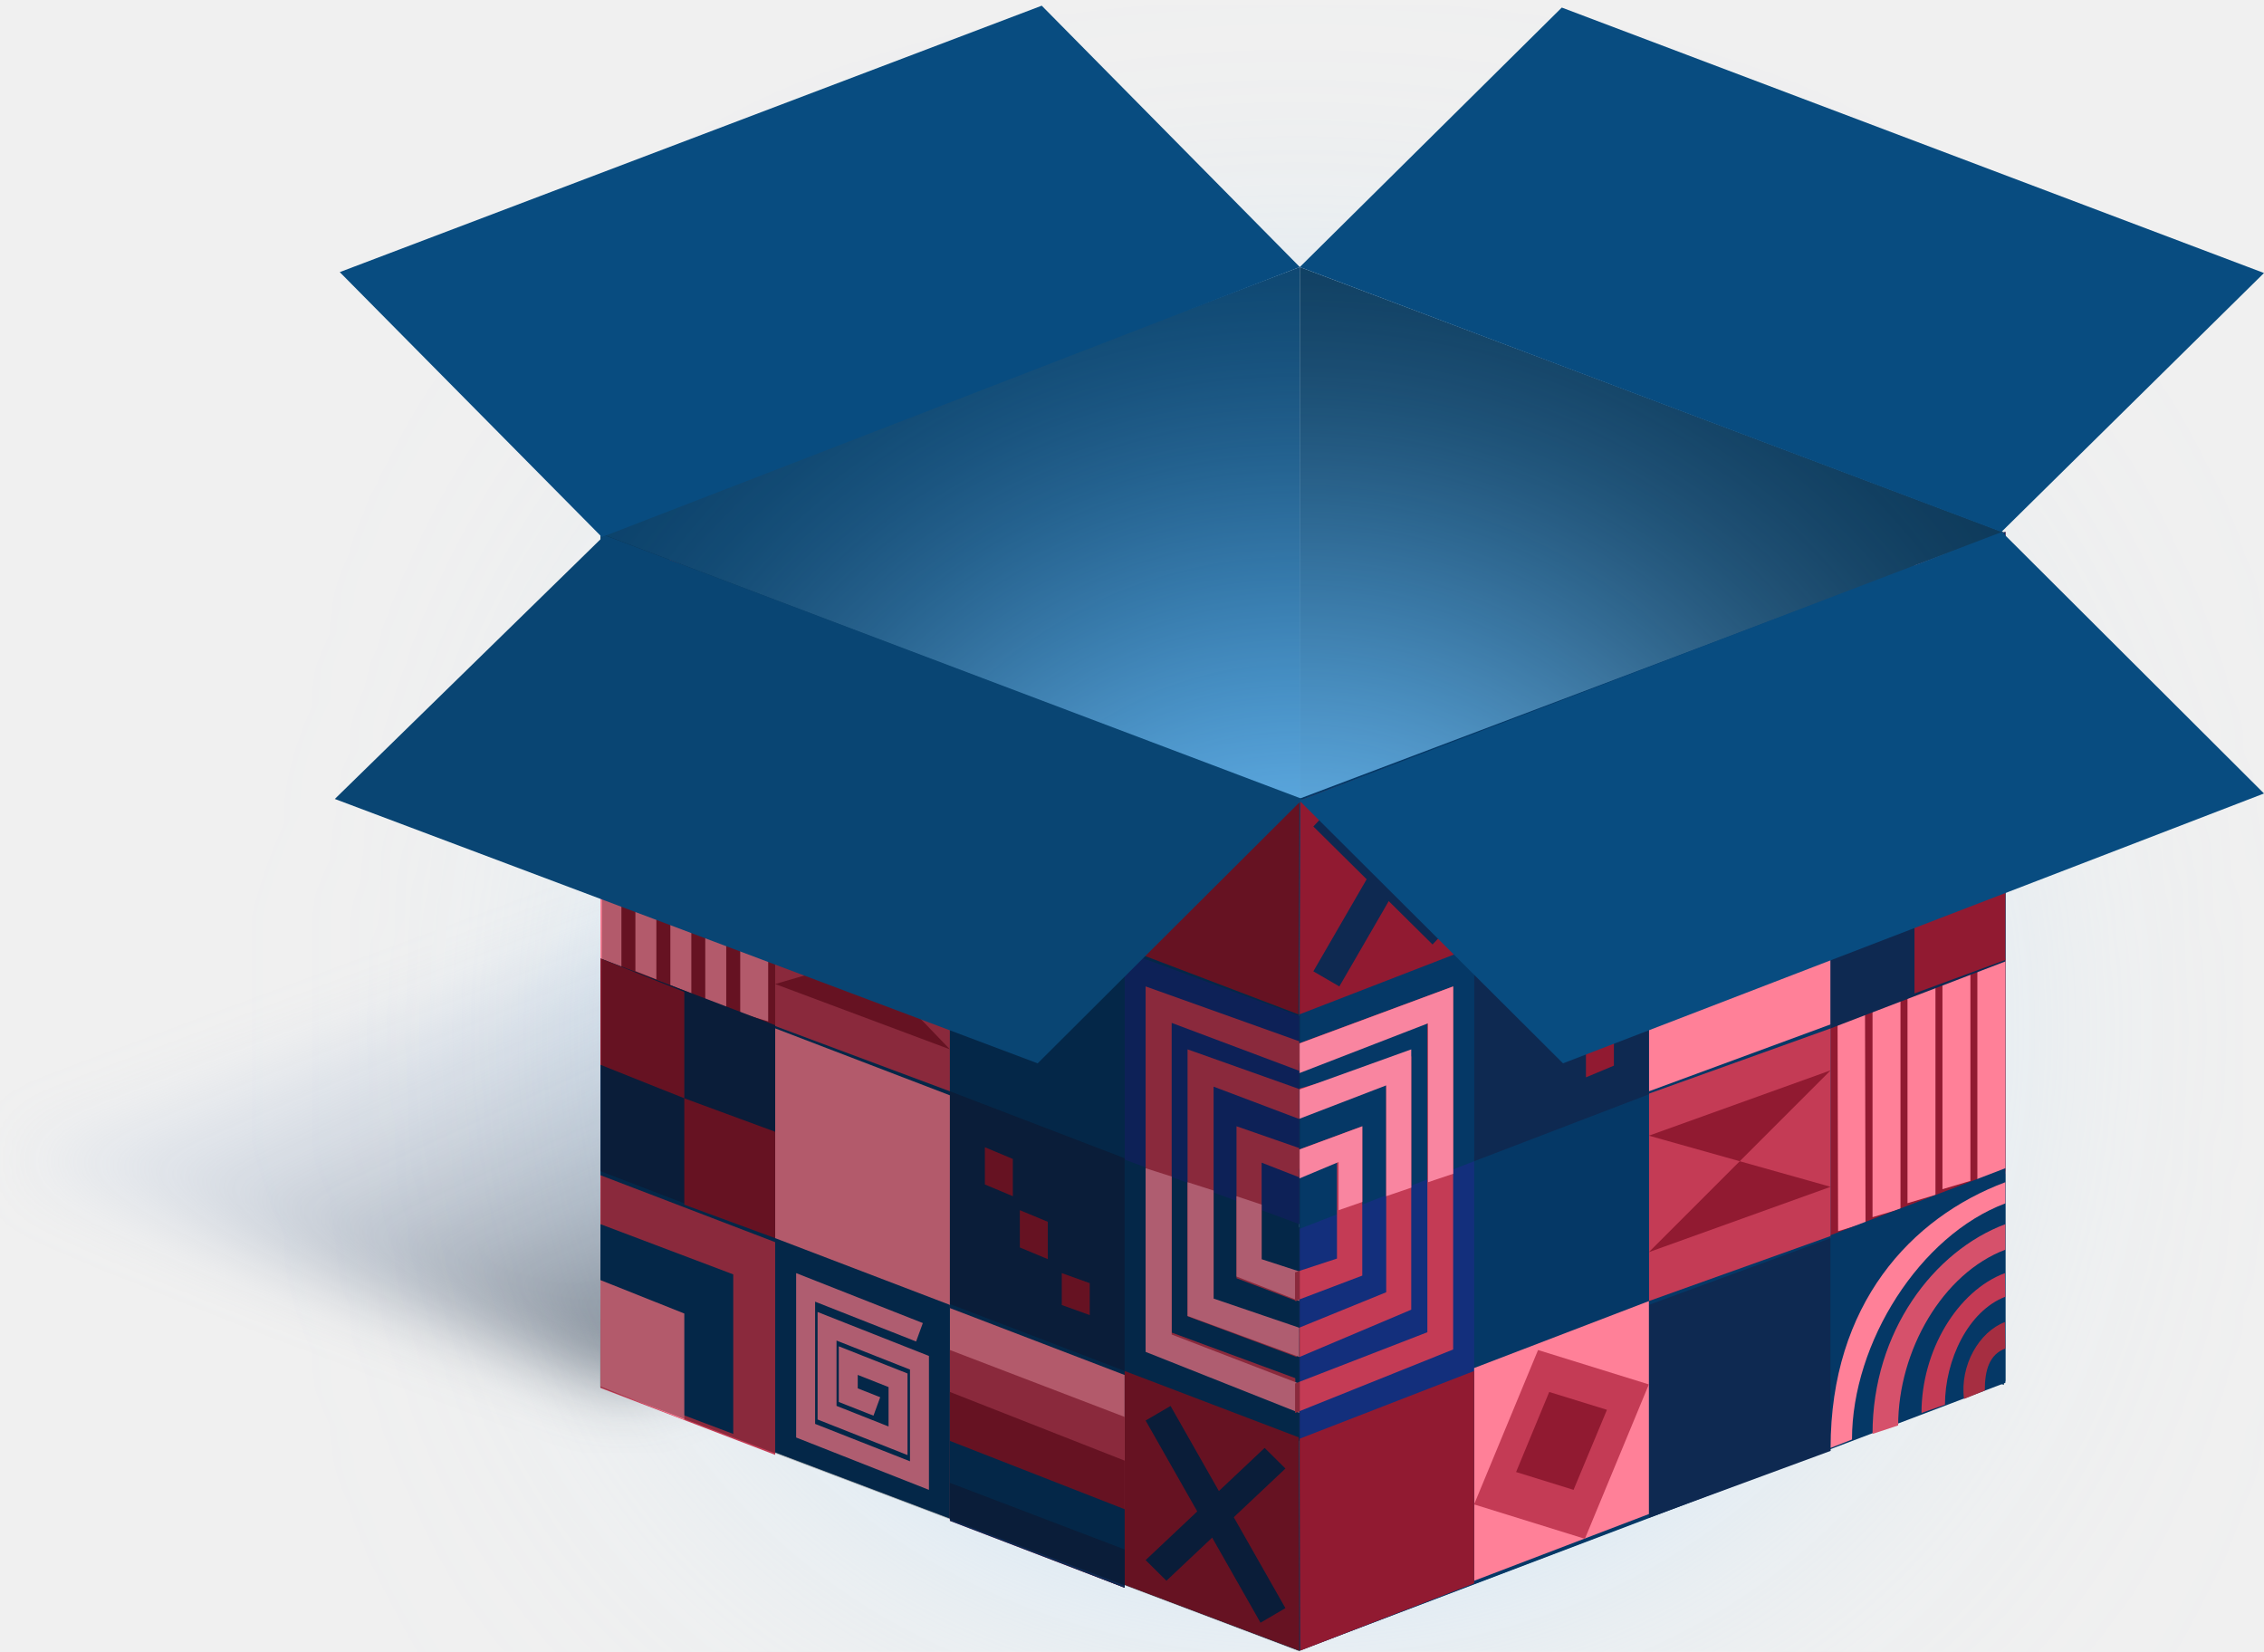
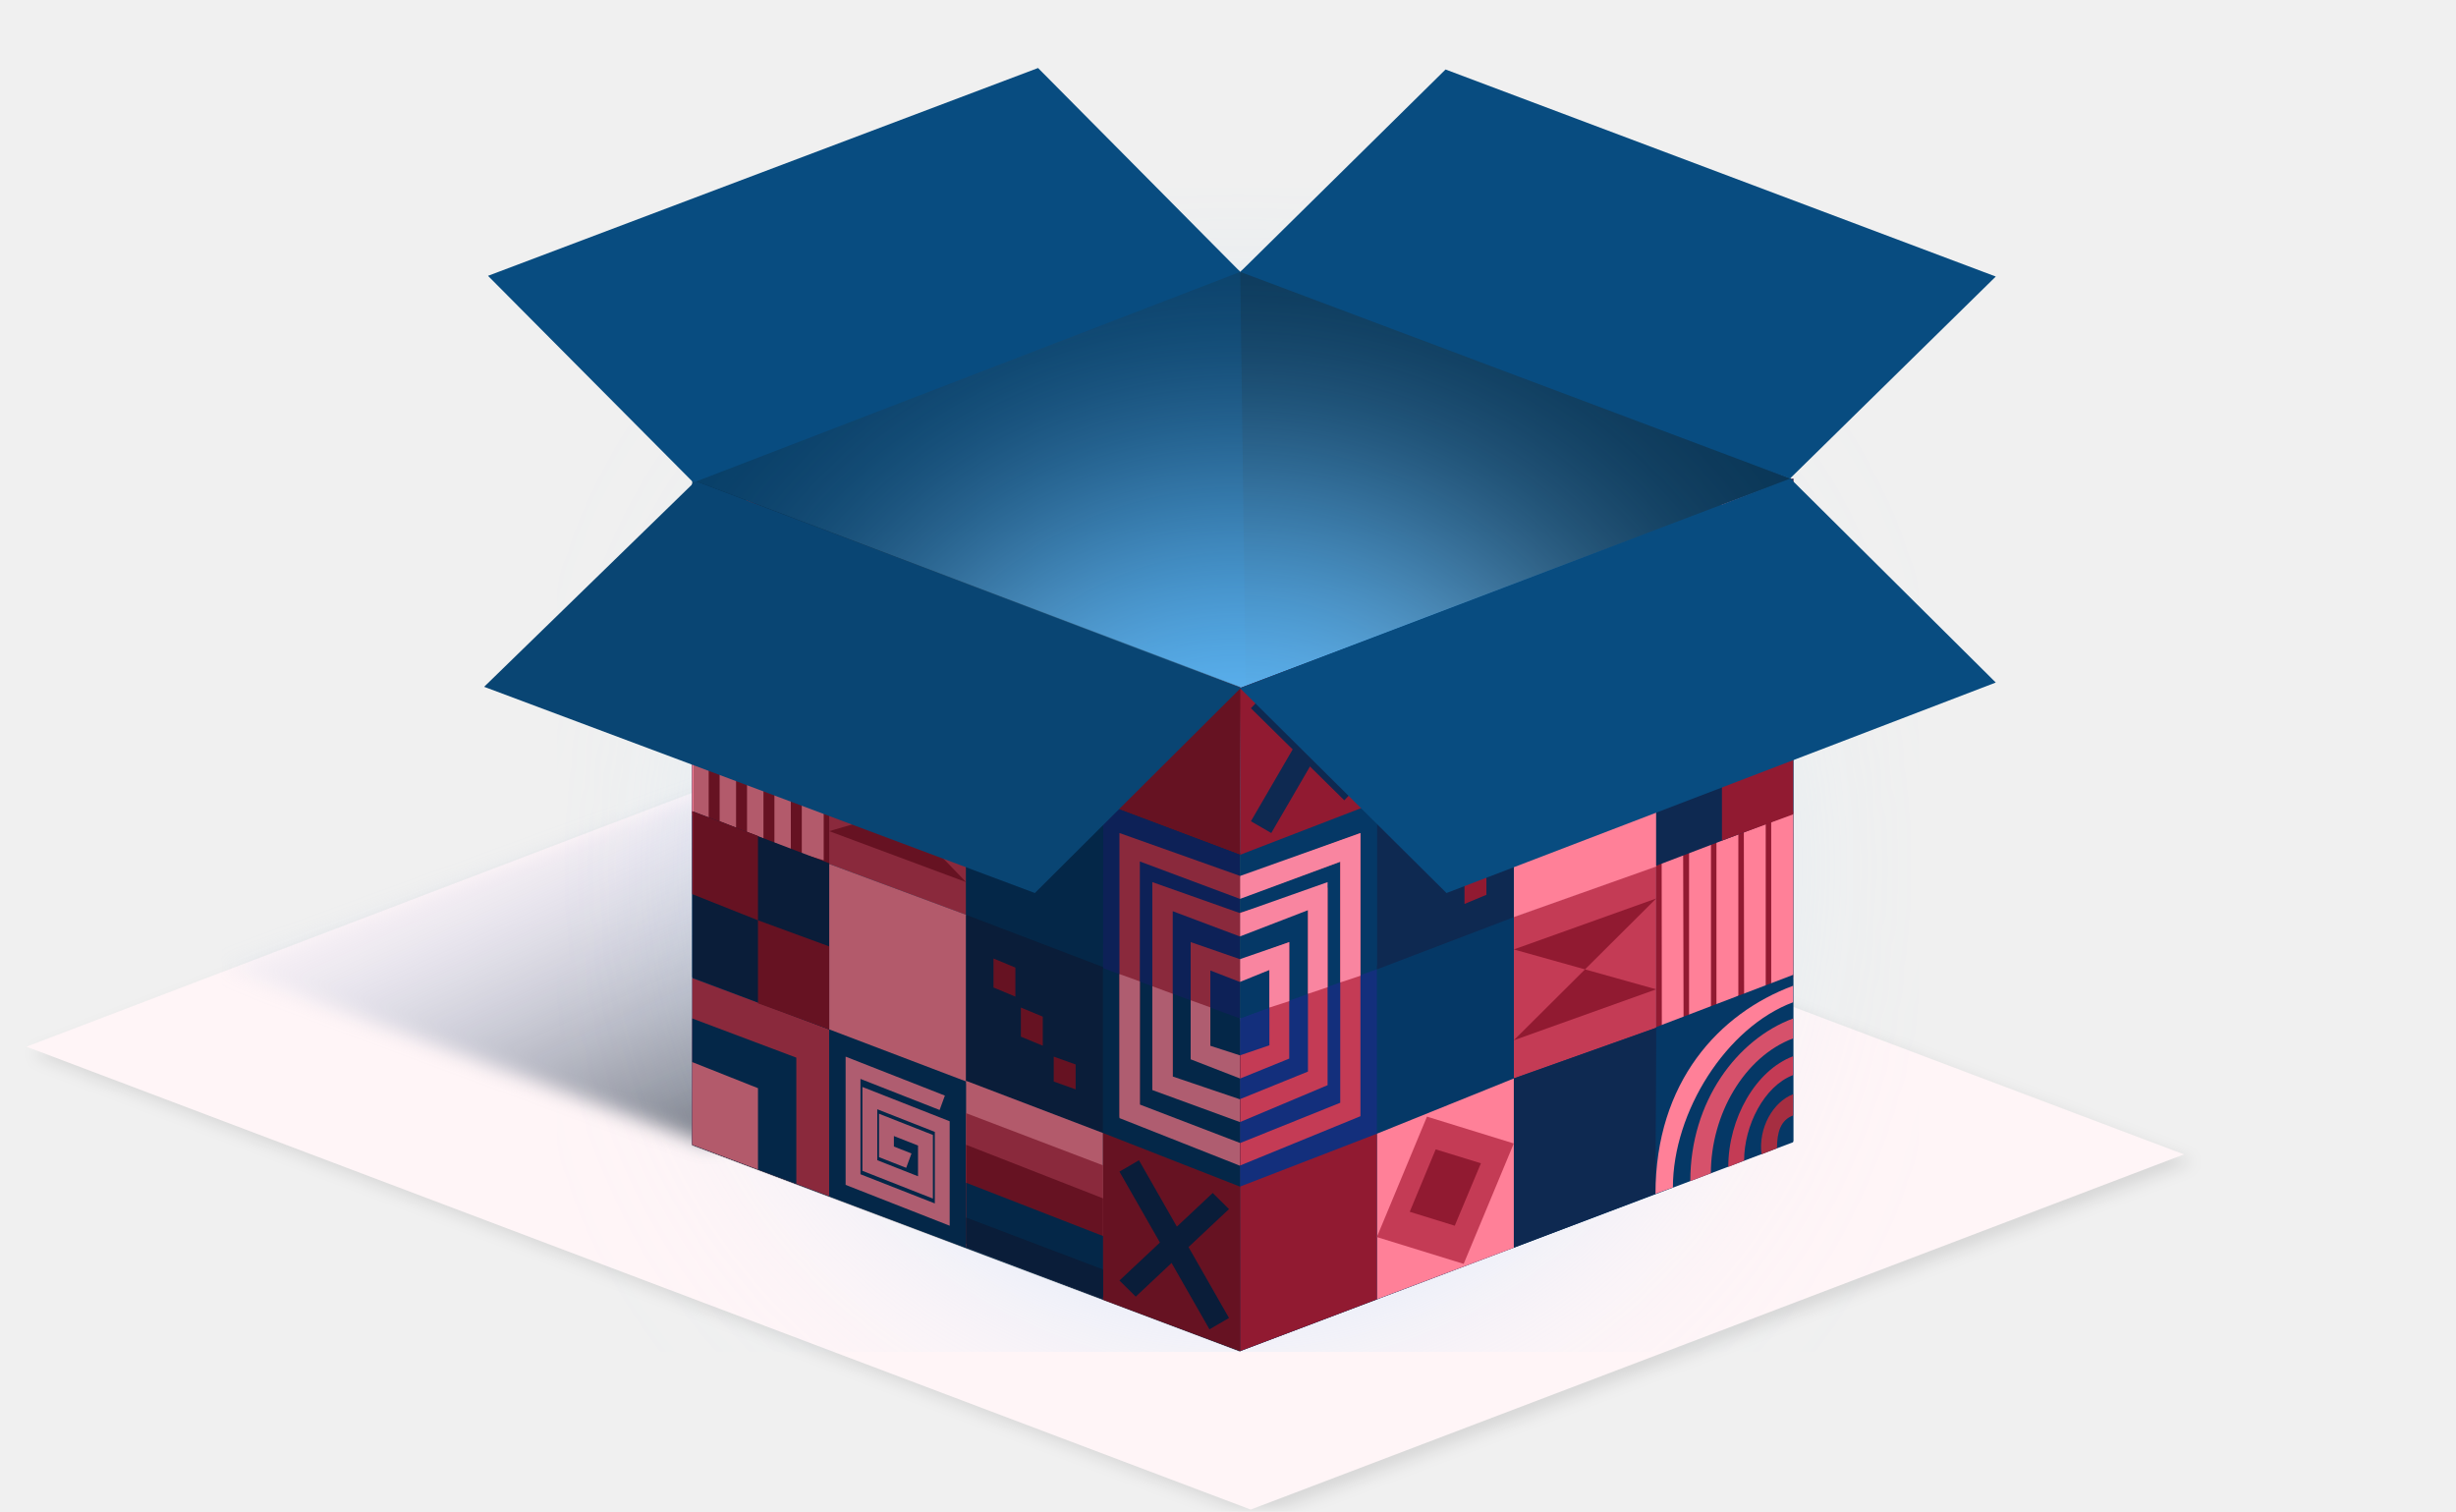
- <svg xmlns="http://www.w3.org/2000/svg" width="170" height="124" fill="none">
+ <svg xmlns="http://www.w3.org/2000/svg" width="650" height="400" fill="none">
  <g clip-path="url(#clip0)">
-     <g filter="url(#filter0_f)">
-       <path d="M106.146 81.61l-59.389 22.432L0 86.986l59.058-21.397 47.089 16.022z" fill="url(#paint0_linear)" />
+     <g filter="url(#filter0_d)">
+       <path d="M331 399.5l247-94L253.5 183 7 277l324 122.5z" fill="#FFF5F7" />
    </g>
-     <path d="M97.571 123.932l-52.467-19.854-.018-63.614L97.57 60.318v63.614z" fill="#053866" />
-     <path d="M150.471 103.983l-52.9-20.086.03-63.848 52.979 19.956-.109 63.978z" fill="#083556" />
-     <path d="M97.57 123.932l52.992-20.184.018-63.809-52.992 20.02-.018 63.973z" fill="#054270" />
-     <path d="M45.104 103.983l52.499-19.227V20.049L45.086 40.025l.018 63.958z" fill="#063D66" />
-     <g filter="url(#filter1_f)">
-       <ellipse cx="97.368" cy="77.281" rx="36.192" ry="36.208" fill="url(#paint1_radial)" />
+     <g clip-path="url(#clip1)">
+       <g filter="url(#filter1_f)">
+         <path d="M351.849 241.213l-164.02 61.674-129.136-46.895 163.107-58.83 130.049 44.051z" fill="url(#paint0_linear)" />
+       </g>
+       <path d="M328.163 357.573l-144.904-54.587-.049-174.904 144.953 54.586v174.905z" fill="#053866" />
+       <path d="M474.576 302.123l-146.412-54.625L327.5 72.57l2.5-2.07 144.567 56.319.009 175.304z" fill="#083556" />
+       <path d="M328.164 357.572l146.353-55.494.05-175.44-146.353 55.044-.05 175.89z" fill="#054270" />
+       <path d="M183.259 302.726L330.5 243.5l-2.257-171.55-1.743-1.45-143.29 56.373.049 175.853z" fill="#063D66" />
+       <g filter="url(#filter2_f)">
+         <ellipse cx="327.605" cy="229.307" rx="99.954" ry="99.552" fill="url(#paint1_radial)" />
+       </g>
+       <path d="M328.167 357.575l-144.903-54.589-.05-174.904 144.953 54.586v174.907z" fill="#053866" />
+       <path d="M219.452 185.815l-36.188-13.748-.05-43.985 36.238 14.047v43.686z" fill="#053866" />
+       <path d="M192.847 169.931a23.883 23.883 0 01-9.538-1.728l-.098-4.639c7.363 2.813 14.429 2.27 19.865-1.48 6.473-4.442 10.575-11.796 10.575-22.456l4.348 1.728c0 12.14-3.607 18.951-11.266 24.232a25.653 25.653 0 01-13.886 4.343z" fill="#FF8098" />
+       <path d="M255.689 198.805l-36.238-13.82v-43.913l36.238 13.82v43.913z" fill="#0E2951" />
+       <path d="M291.926 213.238l-36.238-13.82v-43.913l36.238 13.769v43.964z" fill="#FF8098" />
+       <path d="M328.164 226.224l-36.239-13.651v-44.078l36.485 13.544-.246 44.185zm-108.715 2.892l-36.238-13.77v-43.964l36.238 13.82v43.914z" fill="#911A31" />
+       <path d="M255.689 242.106l-36.238-13.475v-42.816l36.238 13.475v42.816z" fill="#C43B55" />
+       <path d="M291.926 256.538l-36.238-13.82v-43.913l36.238 13.82v43.913z" fill="#053866" />
+       <path d="M328.164 269.529l-36.239-13.326.048-43.62 36.191 13.605v43.341z" fill="#132F7C" />
+       <path d="M255.689 286.849l-36.238-13.77v-44.44l36.238 13.454v44.756z" fill="#FF8098" />
+       <path d="M291.929 299.838l-36.238-13.82v-43.913l36.238 13.82v43.913z" fill="#0E2951" />
+       <path d="M328.169 314.272l-36.238-13.667v-44.066l36.238 13.667v44.066z" fill="#053866" />
+       <path d="M219.449 316.57l-36.238-13.61v-44.123l36.238 13.579v44.154z" fill="#C43B55" />
+       <path d="M255.689 330.149l-36.238-13.782v-43.952l36.238 13.782v43.952z" fill="#053866" />
+       <path d="M291.926 343.767l-36.238-13.82v-43.914l36.238 13.82v43.914z" fill="#FF8098" />
+       <path d="M328.164 357.572l-36.239-13.59v-44.143l36.239 14.186v43.547z" fill="#911A31" />
+       <path d="M190.703 161.276a18.416 18.416 0 01-7.492-1.47v-5.322c5.265 2.027 11.796 1.318 15.036-.811 5.417-3.6 8.05-9.176 8.05-16.931l4.455 1.774c0 9.53-3.392 15.359-9.467 19.567a18.97 18.97 0 01-10.582 3.193z" fill="#D6516B" />
+       <path d="M188.113 151.173a11.782 11.782 0 01-4.902-.962v-5.613c3.166 1.283 8.068.962 10.775-1.87 2.809-2.94 3.575-5.345 3.575-10.316l4.494 1.87c0 6.842-2.247 11.492-6.486 14.539a12.912 12.912 0 01-7.456 2.352z" fill="#C43B55" />
+       <path d="M185.519 141.054a4.07 4.07 0 01-2.308-.474v-5.528c.769.316 3.269.527 4.231 0 1.683-.947 1.683-2.79.865-5.527l5.049 1.842c0 3.843-1.25 6.528-3.606 8.318a7.405 7.405 0 01-4.231 1.369z" fill="#A62E41" />
+       <path d="M327.602 307.055l-31.33-11.537v-75.063l31.89 11.339v6.09l-26.49-9.903v64.937l25.481 10.46.449 3.677z" fill="#C43B55" />
+       <path d="M328.162 308.498l-31.89-12.604v-38.117l5.4 1.942v32.594l26.49 10.153v6.032z" fill="#F985A0" />
+       <path d="M327.572 295.428l-22.6-7.113v-54.87l23.192 8.202v6.19l-17.793-6.693v44.636l17.793 6.19-.592 3.458z" fill="#C43B55" />
+       <path d="M327.572 283.294l-12.451-3.347v-30.626l13.046 4.517v6.038l-7.837-3.043v20.324l7.837 3.388-.595 2.749z" fill="#C43B55" />
+       <path d="M328.167 285.405l-13.046-5.065v-15.628l5.209 1.884v10.169l7.837 2.532v6.108z" fill="#F985A0" />
+       <path d="M328.164 296.952l-23.192-8.481V261l5.399 2v21.892l17.793 6.03v6.03z" fill="#F985A0" />
+       <path d="M210.752 313.33l-27.541-10.37v-33.432l27.541 10.368v33.434z" fill="#053866" />
+       <path d="M200.605 309.499l-17.394-6.539v-21.886l17.394 6.904v21.521z" fill="#FF8098" />
+       <path d="M291.926 184.659l-13.256 22.806-22.982-24.825 13.255-22.806 22.983 24.825z" fill="#C43B55" />
+       <path d="M283.231 184.135l-6.932 11.784-11.912-12.804 6.88-11.733 11.964 12.753z" fill="#911A31" />
+       <path d="M291.926 343.665l-36.238-13.863v-35.21l36.238 13.812v35.261z" fill="#C43B55" />
+       <path d="M291.926 343.373l-36.238-14.227V302.96l36.238 14.175v26.238z" fill="#911A31" />
+       <path d="M291.926 343.312l-36.238-14.155v-16.155l36.238 14.103v16.207z" fill="#053866" />
+       <path d="M291.926 343.857l-36.238-13.8v-7.85l36.238 13.75v7.9z" fill="#0E2951" />
+       <path d="M219.451 195.918l36.238 13.487-36.238 10.554 36.238 13.486-36.238-37.527z" fill="#911A31" />
+       <path d="M187.559 217.569l-4.348-1.773v-44.414l4.348 1.772v44.415zm7.247 1.443l-4.348-1.715v-43.029l4.348 1.765v42.979zm23.192 8.659l-5.797-1.717v-43.027l5.797 1.717v43.027zm-8.697-2.887l-4.348-1.717v-43.026l4.348 1.717v43.026zm-7.245-2.886l-4.348-1.717v-43.026l4.348 1.717v43.026z" fill="#FF8098" />
+       <path d="M219.449 272.416l-36.238-13.82v-43.914l36.238 13.77v43.964z" fill="#0E2951" />
+       <path d="M219.449 272.415l-18.844-6.904v-21.963l18.844 6.904v21.963zm-18.844-28.866l-17.394-6.916v-21.951l17.394 6.55v22.317z" fill="#911A31" />
+       <path fill-rule="evenodd" clip-rule="evenodd" d="M223.799 279.632l26.272 10.311-1.394 3.807-20.947-8.221v25.228l19.678 7.723v-18.936l-15.233-5.987v13.485l10.789 4.249v-8.131l-6.392-2.516v2.78l4.658 1.831-1.395 3.805-7.194-2.827v-11.491l14.254 5.611v16.842l-18.651-7.346v-22.191l23.096 9.077v27.641l-27.541-10.809v-33.935z" fill="#F985A0" />
+       <path fill-rule="evenodd" clip-rule="evenodd" d="M325.263 319.974l-24.679 23.165-4.312-4.258 24.679-23.166 4.312 4.259z" fill="#0E2951" />
+       <path fill-rule="evenodd" clip-rule="evenodd" d="M301.438 307.055l23.825 41.736-5.166 3.008-23.825-41.736 5.166-3.008z" fill="#0E2951" />
+       <path d="M268.731 263.755l-5.797-2.416v-7.687l5.797 2.416v7.687zm7.247 12.99l-5.797-2.403v-7.7l5.797 2.403v7.7zm8.699 11.548l-5.797-2.071v-6.59l5.797 2.071v6.59z" fill="#911A31" />
+       <path d="M328.409 182.039l146.156-55.4v175.64l-146.403 55.294.247-175.534z" fill="#053866" />
+       <path d="M438.329 228.49l36.238-13.808v43.925l-36.238 13.808V228.49z" fill="#911A31" />
+       <path d="M400.641 242.59l37.687-13.475v42.865l-37.687 13.426V242.59z" fill="#C43B55" />
+       <path d="M364.406 255.925l36.238-13.82v43.913l-36.238 13.82v-43.913z" fill="#053866" />
+       <path d="M328.165 269.5l36.238-13v43.8l-36.238 13.972V269.5z" fill="#132F7C" />
+       <path d="M400.64 198.192l37.688-13.82v44.948l-37.688 13.389v-44.517z" fill="#FF8098" />
+       <path d="M364.406 212.626l36.238-13.82v43.913l-36.238 13.82v-43.913z" fill="#0E2951" />
+       <path d="M328.165 225.767l36.238-13.972v43.762l-36.238 13.972v-43.762z" fill="#053866" />
+       <path d="M400.645 285.386l37.745-13.411-.251 43.956-37.494 14.261v-44.806z" fill="#0E2951" />
+       <path d="M364.406 300.031l36.238-14.624v44.792l-36.238 13.644v-43.812z" fill="#FF8098" />
+       <path d="M328.165 314.027l36.238-13.996v43.838l-36.238 13.701v-43.543z" fill="#911A31" />
+       <path d="M438.327 140.497l36.238-13.858v43.925l-36.238 13.808v-43.875z" fill="#C43B55" />
+       <path d="M400.637 154.893l37.688-13.82v43.913l-37.688 13.82v-43.913z" fill="#053866" />
+       <path d="M364.399 168.98l36.238-13.475v42.816l-36.238 13.474V168.98z" fill="#FF8098" />
+       <path d="M328.361 182.018l36.04-13.523v43.762l-36.238 13.972.198-44.211z" fill="#911A31" />
+       <path d="M328.158 308.46v-5.941l26.548-10.679v-63.821l-26.112 9.541-1.883-4.844 33.339-12.26v74.943l-31.892 13.061z" fill="#C43B55" />
+       <path d="M360.053 258.229L354.711 260v-31.939l-26.548 9.831v-6.062l31.89-11.374v37.773z" fill="#F985A0" />
+       <path d="M328.163 296.953v-6.068l18-7.302v-42.922l-18 6.957v-6.068l23.193-6.661v52.296l-23.193 9.768z" fill="#C43B55" />
+       <path d="M328.158 285.448v-6.154l7.8-2.667v-19.971l-7.397 2.701-1.85-4.727 14.496-5.307v30.826l-13.049 5.299z" fill="#C43B55" />
+       <path d="M341.209 264.945l-5.261 1.698v-9.945l-7.785 3.166v-6.034l13.046-4.507v15.622z" fill="#F985A0" />
+       <path d="M351.356 261.268L346.163 263v-22.123l-18 6.944v-6.175l23.193-8.2v27.822z" fill="#F985A0" />
+       <path d="M455.719 133.581l18.844-6.942v21.975l-18.844 6.892v-21.925z" fill="#FF8098" />
+       <path d="M364.399 327.381l13.264-31.871 22.974 7.098-13.264 31.872-22.974-7.099z" fill="#C43B55" />
+       <path d="M373.095 320.693l6.876-16.523 11.968 3.683-6.926 16.523-11.918-3.683z" fill="#911A31" />
+       <path d="M364.399 168.961l36.238-13.456v34.224l-36.238 13.406v-34.174z" fill="#C43B55" />
+       <path d="M364.399 169.224l36.238-13.719v25.301l-36.238 13.669v-25.251z" fill="#911A31" />
+       <path d="M364.399 168.986l36.238-13.481v15.435l-36.238 13.432v-15.386z" fill="#053866" />
+       <path d="M364.399 169.274l36.238-13.769v7.882l-36.238 13.768v-7.881z" fill="#0E2951" />
+       <path d="M438.325 261.817l-37.688 13.486 37.688-37.526-37.688 13.486" fill="#911A31" />
+       <path d="M474.561 259.131l-5.797 1.739v-44.399l5.797-1.788v44.448zm-7.247 1.926l-5.722 2.154-.075-43.925 5.797-1.717v43.488zm-21.744 8.199l-5.756 2.323-.041-43.632 5.689-1.718.108 43.027zm7.25-2.887l-5.797 2.7v-44.01l5.797-1.717v43.027zm7.247-2.887l-5.797 3.713v-45.022l5.797-1.717v43.026z" fill="#FF8098" />
+       <path d="M438.327 185.203l36.238-13.82v43.913l-36.238 13.82v-43.913z" fill="#0E2951" />
+       <path d="M438.327 271.803l36.238-13.82v43.914l-36.238 13.82v-43.914z" fill="#053866" />
+       <path d="M438.327 185.158l17.394-6.559v20.865l-17.394 6.559v-20.865z" fill="#911A31" />
+       <path d="M442.746 314.257l-4.607 1.673c0-29.582 16.82-47.764 36.426-55.06v4.367c-17.691 6.602-31.819 29.017-31.819 49.02z" fill="#FF8098" />
+       <path d="M452.797 310.491l-5.444 2.092c0-21.123 12.378-37.534 27.211-43.053v5.268c-12.96 4.867-21.767 20.189-21.767 35.693z" fill="#D6516B" />
+       <path d="M461.593 307.144l-4.189 1.673c0-12.824 7.268-25.582 17.158-29.288v4.98c-7.704 2.926-12.969 13.419-12.969 22.635z" fill="#C43B55" />
+       <path d="M470.298 303.877l-4.099 1.593c-.882-6.946 3.036-13.865 8.376-15.899l-.014 5.624c-3.332 1.24-4.263 4.465-4.263 8.682z" fill="#A62E41" />
+       <path fill-rule="evenodd" clip-rule="evenodd" d="M433.976 146.845v34.707l-26.203 10.037-1.458-3.893 23.544-9.019v-25.803l-20.757 7.951v19.372l16.102-6.134v-13.796l-11.447 4.361v8.267l6.743-2.58v-2.793l-3.417 1.312-1.461-3.892 8.995-3.453v11.702l-14.977 5.731v-17.174l19.682-7.498v22.693l-24.337 9.272V157.95l28.991-11.105z" fill="#F985A0" />
+       <path fill-rule="evenodd" clip-rule="evenodd" d="M331.06 217.338l25.05-43.069 5.391 3.118-25.05 43.069-5.391-3.118z" fill="#0E2951" />
+       <path fill-rule="evenodd" clip-rule="evenodd" d="M355.777 211.796l-24.717-24.362 4.275-4.505 24.716 24.362-4.274 4.505z" fill="#0E2951" />
+       <path d="M387.593 231.532l5.797-2.416v7.687l-5.797 2.416v-7.687zm-7.247-6.13l5.797-2.06v6.6l-5.797 2.06v-6.6zm-8.7-7.205l5.797-2.071v6.589l-5.797 2.071v-6.589z" fill="#911A31" />
+       <path d="M447.023 137.404l27.541-10.765v34.08l-27.541 10.663v-33.978z" fill="#053866" />
+       <path d="M455.719 199.948l18.844-6.916v22.48l-18.834 6.923-.01-22.487z" fill="#911A31" />
+       <path opacity=".3" d="M183.799 127.186l144.451 54.593v175.982l-145.096-54.593.645-175.982z" fill="#000" />
+       <path d="M528.2 73.184l-54.46 53.456-145.49-54.688 54.324-53.563L528.2 73.184z" fill="#084C80" />
+       <path d="M328.41 182.039l-54.523 54.293-145.758-54.574 55.953-54.446 144.328 54.727z" fill="#094573" />
+       <path d="M328.249 71.95L274.729 18 129.153 72.997l54.36 54.697 144.736-55.743zm199.95 108.678l-54.364-53.99-145.671 55.452 54.664 54.242 145.371-55.704z" fill="#084C80" />
    </g>
-     <path d="M97.553 123.932l-52.449-19.854-.018-63.614L97.57 60.318l-.018 63.614z" fill="#053866" />
-     <path d="M58.207 61.462l-13.103-5-.018-15.998 13.121 5.11v15.889z" fill="#053866" />
-     <path d="M48.575 55.685a8.609 8.609 0 01-3.453-.628l-.036-1.688c2.666 1.023 5.225.826 7.193-.538 2.344-1.616 3.829-4.29 3.829-8.167l1.574.628c0 4.416-1.306 6.893-4.08 8.813a9.257 9.257 0 01-5.027 1.58z" fill="#FF8098" />
-     <path d="M71.328 66.187l-13.121-5.026V45.189l13.121 5.026v15.972z" fill="#0E2951" />
-     <path d="M84.45 71.437L71.327 66.41V50.44l13.121 5.008v15.99z" fill="#FF8098" />
-     <path d="M97.499 76.16l-13.05-4.966V55.163l13.121 4.82-.071 16.178zm-39.292 1.051l-13.121-5.008v-15.99l13.121 5.026v15.972z" fill="#911A31" />
-     <path d="M71.328 81.936l-13.121-4.901V61.462l13.121 4.901v15.573z" fill="#C43B55" />
-     <path d="M84.45 87.185l-13.122-5.027V66.186l13.121 5.027v15.972z" fill="#053866" />
-     <path d="M97.57 91.91l-13.12-4.847V71.436l13.12 4.847v15.626z" fill="#132F7C" />
-     <path d="M71.328 98.21L58.207 93.2V77.21l13.121 5.027V98.21z" fill="#FF8098" />
-     <path d="M84.45 102.933l-13.122-5.026V81.935l13.121 5.026v15.972z" fill="#0E2951" />
-     <path d="M97.57 108.183l-13.12-4.971V87.185l13.12 4.97v16.028z" fill="#053866" />
-     <path d="M58.207 109.233l-13.121-5.026V88.235l13.121 5.026v15.972z" fill="#C43B55" />
-     <path d="M71.328 113.958l-13.121-5.013V92.96l13.121 5.012v15.986z" fill="#053866" />
-     <path d="M84.45 119.208l-13.122-5.027V98.21l13.121 5.026v15.972z" fill="#FF8098" />
-     <path d="M97.57 123.932l-13.12-4.943v-16.055l13.066 4.98.054 16.018z" fill="#911A31" />
-     <path d="M47.799 52.538a6.644 6.644 0 01-2.713-.535v-1.936c1.906.738 4.271.48 5.444-.295 1.962-1.309 2.915-3.337 2.915-6.158l1.613.646c0 3.466-1.228 5.586-3.428 7.116a6.846 6.846 0 01-3.831 1.162z" fill="#D6516B" />
-     <path d="M46.861 48.863a4.248 4.248 0 01-1.775-.35V46.47c1.146.467 2.922.35 3.901-.68 1.017-1.07 1.295-1.944 1.295-3.752l1.627.68c0 2.489-.814 4.18-2.348 5.288a4.66 4.66 0 01-2.7.856z" fill="#C43B55" />
-     <path d="M45.922 45.182a1.47 1.47 0 01-.836-.173V43c.279.115 1.184.191 1.532 0 .61-.345.61-1.015.314-2.01l1.828.67c0 1.397-.453 2.374-1.306 3.025a2.674 2.674 0 01-1.532.498z" fill="#A62E41" />
-     <path d="M97.367 105.559l-11.344-4.196V74.061l11.547 4.124v2.216l-9.591-3.602v23.249l9.278 3.422.11 2.089z" fill="#C43B55" />
-     <path d="M97.57 106.083l-11.547-4.584V87.71l1.956.624v11.863l9.591 3.692v2.194z" fill="#F985A0" />
-     <path d="M97.365 101.884l-8.193-3.057V78.786l8.398 2.983v2.251l-6.443-2.434V97.82l6.443 2.252-.205 1.812z" fill="#C43B55" />
-     <path d="M97.374 97.684l-4.526-1.714V84.56l4.723 1.643v2.196l-2.837-1.107v7.392l2.837 1.232-.197 1.768z" fill="#C43B55" />
-     <path d="M97.571 97.684l-4.723-1.842V89.81l1.886.632v4.1l2.837.92v2.222z" fill="#F985A0" />
-     <path d="M97.57 101.884l-8.398-3.085v-10.04l1.955.625v8.113l6.443 2.193v2.194z" fill="#F985A0" />
-     <path d="M55.058 107.658l-9.972-3.771V91.91l9.972 3.77v11.978z" fill="#053866" />
-     <path d="M51.384 106.608l-6.298-2.511v-7.988l6.298 2.51v7.989z" fill="#FF8098" />
-     <path d="M84.45 61.042l-4.8 8.295-8.322-9.03 4.8-8.294 8.321 9.029z" fill="#C43B55" />
-     <path d="M81.3 60.851l-2.51 4.286-4.313-4.657 2.49-4.267L81.3 60.85z" fill="#911A31" />
-     <path d="M84.45 119.207l-13.122-5.042v-12.806l13.121 5.024v12.824z" fill="#C43B55" />
-     <path d="M84.45 119.207l-13.122-5.175v-9.524l13.121 5.156v9.543z" fill="#911A31" />
-     <path d="M84.45 119.207l-13.122-5.148v-5.876l13.121 5.13v5.894z" fill="#053866" />
-     <path d="M84.45 119.207l-13.122-5.019v-2.855l13.121 5.001v2.873z" fill="#0E2951" />
-     <path d="M58.207 65.137l13.121 4.905-13.121 3.839 13.121 4.905-13.121-13.649z" fill="#911A31" />
-     <path d="M46.66 73.011l-1.574-.644V56.213l1.575.645V73.01zm2.625.525l-1.574-.624v-15.65l1.575.642v15.632zm8.396 3.15l-2.099-.625V60.412l2.1.625v15.649zm-3.149-1.05l-1.575-.625V59.362l1.575.625v15.649zm-2.622-1.05l-1.574-.624v-15.65l1.575.625v15.65z" fill="#FF8098" />
-     <path d="M58.207 92.96l-13.121-5.027V71.961l13.121 5.009v15.99z" fill="#0E2951" />
-     <path d="M58.206 92.96l-6.823-2.511V82.46l6.823 2.512v7.988zm-6.822-10.5l-6.298-2.515v-7.984l6.298 2.516v7.983z" fill="#911A31" />
-     <path fill-rule="evenodd" clip-rule="evenodd" d="M59.781 95.585l9.513 3.75-.505 1.384-7.584-2.99v9.176l7.125 2.809v-6.887l-5.516-2.178v4.905l3.907 1.546v-2.958l-2.315-.915v1.011l1.687.666-.505 1.384-2.605-1.028v-4.179l5.161 2.04v6.126l-6.753-2.672v-8.071l8.362 3.301v10.054l-9.972-3.932V95.585z" fill="#F985A0" />
-     <path fill-rule="evenodd" clip-rule="evenodd" d="M96.52 110.257l-8.935 8.425-1.562-1.549 8.936-8.425 1.561 1.549z" fill="#0E2951" />
-     <path fill-rule="evenodd" clip-rule="evenodd" d="M87.894 105.559l8.626 15.179-1.87 1.094-8.627-15.179 1.871-1.094z" fill="#0E2951" />
-     <path d="M76.052 89.81l-2.099-.879v-2.796l2.1.879v2.796zm2.625 4.724l-2.099-.874v-2.8l2.1.873v2.801zm3.149 4.201l-2.1-.754v-2.396l2.1.753v2.397z" fill="#911A31" />
-     <path d="M97.588 59.96l52.992-20.02v63.881l-53.01 20.111.019-63.973z" fill="#053866" />
-     <path d="M137.457 76.984l13.121-5.023v15.977l-13.121 5.022V76.984z" fill="#911A31" />
-     <path d="M123.812 82.112l13.647-4.901V92.8l-13.647 4.883V82.112z" fill="#C43B55" />
-     <path d="M110.691 86.962l13.122-5.027v15.972l-13.122 5.026V86.961z" fill="#053866" />
-     <path d="M97.57 92.267l13.122-5.082v15.917l-13.122 5.081V92.267z" fill="#132F7C" />
-     <path d="M123.812 65.964l13.647-5.026v15.971l-13.647 5.027V65.964z" fill="#FF8098" />
-     <path d="M110.691 71.213l13.122-5.026v15.972l-13.122 5.026V71.213z" fill="#0E2951" />
-     <path d="M97.57 75.993l13.122-5.082v15.917L97.57 91.909V75.993z" fill="#053866" />
-     <path d="M123.812 97.968l13.647-5.008v15.972l-13.647 5.026v-15.99z" fill="#0E2951" />
-     <path d="M110.691 102.711l13.122-5.026v15.989l-13.122 5.009v-15.972z" fill="#FF8098" />
-     <path d="M97.57 108.025l13.122-5.091v15.944l-13.068 5.054-.054-15.907z" fill="#911A31" />
-     <path d="M137.457 44.98l13.121-5.04v15.976l-13.121 5.022V44.98z" fill="#C43B55" />
-     <path d="M123.812 50.215l13.647-5.026v15.972l-13.647 5.026V50.215z" fill="#053866" />
-     <path d="M110.688 55.34l13.121-4.902v15.573l-13.121 4.9V55.34z" fill="#FF8098" />
-     <path d="M97.642 60.081l13.05-4.918V71.08L97.57 76.16l.072-16.08z" fill="#911A31" />
-     <path d="M97.246 106.084v-2.212l9.933-3.848V76.812l-9.454 3.47-.682-1.761 12.072-4.46v27.258l-11.87 4.765z" fill="#C43B55" />
-     <path d="M109.117 88.127l-1.883.633V76.828L97.57 80.57v-2.224l11.547-4.285v14.066z" fill="#F985A0" />
-     <path d="M97.57 101.884v-2.207l6.518-2.656v-15.61l-6.518 2.53v-2.208l8.398-2.422v19.02l-8.398 3.553z" fill="#C43B55" />
-     <path d="M97.242 97.685v-2.158l3.149-1.035v-7.264l-2.678.982-.67-1.719 5.248-1.93v11.211l-5.049 1.913z" fill="#C43B55" />
-     <path d="M102.294 90.243l-1.778.618v-3.618l-2.946 1.235v-2.17l4.724-1.747v5.682z" fill="#F985A0" />
-     <path d="M105.968 89.17l-1.88.64v-8.32l-6.518 2.507V81.81l8.398-3.023V89.17z" fill="#F985A0" />
-     <path d="M143.754 42.464l6.823-2.524v7.992l-6.823 2.506v-7.974z" fill="#FF8098" />
-     <path d="M110.688 112.951l4.802-11.592 8.319 2.582-4.803 11.592-8.318-2.582z" fill="#C43B55" />
-     <path d="M113.84 110.519l2.489-6.01 4.334 1.339-2.508 6.01-4.315-1.339z" fill="#911A31" />
-     <path d="M110.688 55.332l13.121-4.894v12.448l-13.121 4.876v-12.43z" fill="#C43B55" />
-     <path d="M110.688 55.428l13.121-4.99v9.203l-13.121 4.971v-9.184z" fill="#911A31" />
-     <path d="M110.688 55.342l13.121-4.904v5.614l-13.121 4.886v-5.596z" fill="#053866" />
-     <path d="M110.688 55.446l13.121-5.008v2.867l-13.121 5.008v-2.867z" fill="#0E2951" />
-     <path d="M137.459 89.105l-13.647 4.905 13.647-13.65-13.647 4.906" fill="#911A31" />
-     <path d="M150.576 88.128l-2.099.632V72.612l2.099-.65v16.166zm-2.621.532l-2.1.625V73.636l2.1-.624V88.66zm-7.875 3.15l-2.06.625-.04-15.65 2.061-.624.039 15.65zm2.625-1.05l-2.1.624V75.735l2.1-.624V90.76zm2.625-1.05l-2.1.625V74.686l2.1-.625v15.65z" fill="#FF8098" />
-     <path d="M137.457 61.24l13.121-5.027v15.972l-13.121 5.026V61.24z" fill="#0E2951" />
-     <path d="M137.457 92.737l13.121-5.027v15.972l-13.121 5.027V92.737z" fill="#053866" />
-     <path d="M137.457 61.223l6.298-2.385v7.589l-6.298 2.385v-7.589z" fill="#911A31" />
-     <path d="M139.063 108.077l-1.606.631c0-10.759 6.022-17.294 13.121-19.948v1.589c-6.405 2.4-11.515 10.452-11.515 17.728z" fill="#FF8098" />
-     <path d="M142.53 107.02l-1.925.638c0-7.682 4.602-13.741 9.973-15.748v1.916c-4.693 1.77-8.048 7.555-8.048 13.194z" fill="#D6516B" />
-     <path d="M146.045 105.463l-1.764.621c0-4.665 2.682-9.152 6.263-10.5l.035 1.774c-2.789 1.064-4.534 4.753-4.534 8.105z" fill="#C43B55" />
-     <path d="M149.035 104.402l-1.561.632c-.32-2.527 1.135-5.035 3.069-5.775l.036 1.985c-1.207.451-1.544 1.624-1.544 3.158z" fill="#A62E41" />
-     <path fill-rule="evenodd" clip-rule="evenodd" d="M135.88 47.289v12.623l-9.488 3.65-.528-1.416 8.525-3.28v-9.385l-7.515 2.892v7.046l5.83-2.231V52.17l-4.145 1.586v3.007l2.441-.938v-1.016l-1.237.477-.529-1.416 3.257-1.255v4.256l-5.423 2.084v-6.246l7.127-2.727v8.253l-8.812 3.373v-10.28l10.497-4.04z" fill="#F985A0" />
-     <path fill-rule="evenodd" clip-rule="evenodd" d="M98.617 72.927l9.07-15.664 1.952 1.134-9.07 15.664-1.952-1.134z" fill="#0E2951" />
-     <path fill-rule="evenodd" clip-rule="evenodd" d="M107.567 70.912l-8.95-8.86 1.548-1.64 8.949 8.861-1.547 1.639z" fill="#0E2951" />
-     <path d="M119.086 78.09l2.099-.879v2.796l-2.099.88V78.09zm-2.625-2.23l2.099-.75v2.401l-2.099.75V75.86zm-3.149-2.62l2.1-.754v2.397l-2.1.753V73.24z" fill="#911A31" />
-     <path d="M140.605 43.855l9.973-3.915v12.395l-9.973 3.878V43.855z" fill="#053866" />
-     <path d="M143.754 66.603l6.823-2.516v7.984l-6.823 2.516v-7.984z" fill="#911A31" />
-     <path opacity=".3" d="M45.3 40.139l52.303 19.855v64.007l-52.537-19.856.234-64.006z" fill="#000" />
-     <path d="M170 20.497L150.281 39.94l-52.68-19.89L117.272.568 170 20.498z" fill="#084C80" />
-     <path d="M97.817 60l-19.9 19.836-52.776-19.85 20.259-19.8L97.816 60z" fill="#094573" />
-     <path d="M97.601 20.049L78.222.427 25.512 20.43l19.682 19.893L97.601 20.05zM170 59.575L150.315 39.94 97.57 60.107l19.793 19.728L170 59.575z" fill="#084C80" />
  </g>
  <defs>
-     <filter id="filter0_f" x="-5" y="60.589" width="116.147" height="48.453" filterUnits="userSpaceOnUse" color-interpolation-filters="sRGB">
+     <filter id="filter0_d" x="5" y="181" width="579" height="224.5" filterUnits="userSpaceOnUse" color-interpolation-filters="sRGB">
+       <feFlood flood-opacity="0" result="BackgroundImageFix" />
+       <feColorMatrix in="SourceAlpha" values="0 0 0 0 0 0 0 0 0 0 0 0 0 0 0 0 0 0 127 0" />
+       <feOffset dx="2" dy="2" />
+       <feGaussianBlur stdDeviation="2" />
+       <feColorMatrix values="0 0 0 0 0 0 0 0 0 0 0 0 0 0 0 0 0 0 0.1 0" />
+       <feBlend in2="BackgroundImageFix" result="effect1_dropShadow" />
+       <feBlend in="SourceGraphic" in2="effect1_dropShadow" result="shape" />
+     </filter>
+     <filter id="filter1_f" x="53.693" y="192.162" width="303.156" height="115.726" filterUnits="userSpaceOnUse" color-interpolation-filters="sRGB">
      <feFlood flood-opacity="0" result="BackgroundImageFix" />
      <feBlend in="SourceGraphic" in2="BackgroundImageFix" result="shape" />
      <feGaussianBlur stdDeviation="2.5" result="effect1_foregroundBlur" />
    </filter>
-     <filter id="filter1_f" x="-18.824" y="-38.927" width="232.384" height="232.416" filterUnits="userSpaceOnUse" color-interpolation-filters="sRGB">
+     <filter id="filter2_f" x="147.65" y="49.755" width="359.909" height="359.104" filterUnits="userSpaceOnUse" color-interpolation-filters="sRGB">
      <feFlood flood-opacity="0" result="BackgroundImageFix" />
      <feBlend in="SourceGraphic" in2="BackgroundImageFix" result="shape" />
      <feGaussianBlur stdDeviation="40" result="effect1_foregroundBlur" />
    </filter>
-     <radialGradient id="paint1_radial" cx="0" cy="0" r="1" gradientUnits="userSpaceOnUse" gradientTransform="matrix(0 28.7165 -28.704 0 96.952 64.795)">
+     <clipPath id="clip0">
+       <path fill="#fff" d="M0 0h650v400H0z" />
+     </clipPath>
+     <clipPath id="clip1">
+       <path fill="#fff" transform="translate(58.693 18)" d="M0 0h469.504v339.761H0z" />
+     </clipPath>
+     <radialGradient id="paint1_radial" cx="0" cy="0" r="1" gradientUnits="userSpaceOnUse" gradientTransform="matrix(0 78.9549 -79.2743 0 326.452 195.019)">
      <stop stop-color="#0095FF" />
      <stop offset="1" stop-color="#BCE3FF" />
    </radialGradient>
-     <linearGradient id="paint0_linear" x1="103.002" y1="104.69" x2="75.613" y2="45.266" gradientUnits="userSpaceOnUse">
+     <linearGradient id="paint0_linear" x1="343.165" y1="304.669" x2="268.078" y2="141.028" gradientUnits="userSpaceOnUse">
      <stop offset=".096" />
      <stop offset=".978" stop-color="#B4D1FA" stop-opacity="0" />
    </linearGradient>
-     <clipPath id="clip0">
-       <path fill="#fff" transform="translate(0 .427)" d="M0 0h170v123.574H0z" />
-     </clipPath>
  </defs>
</svg>
